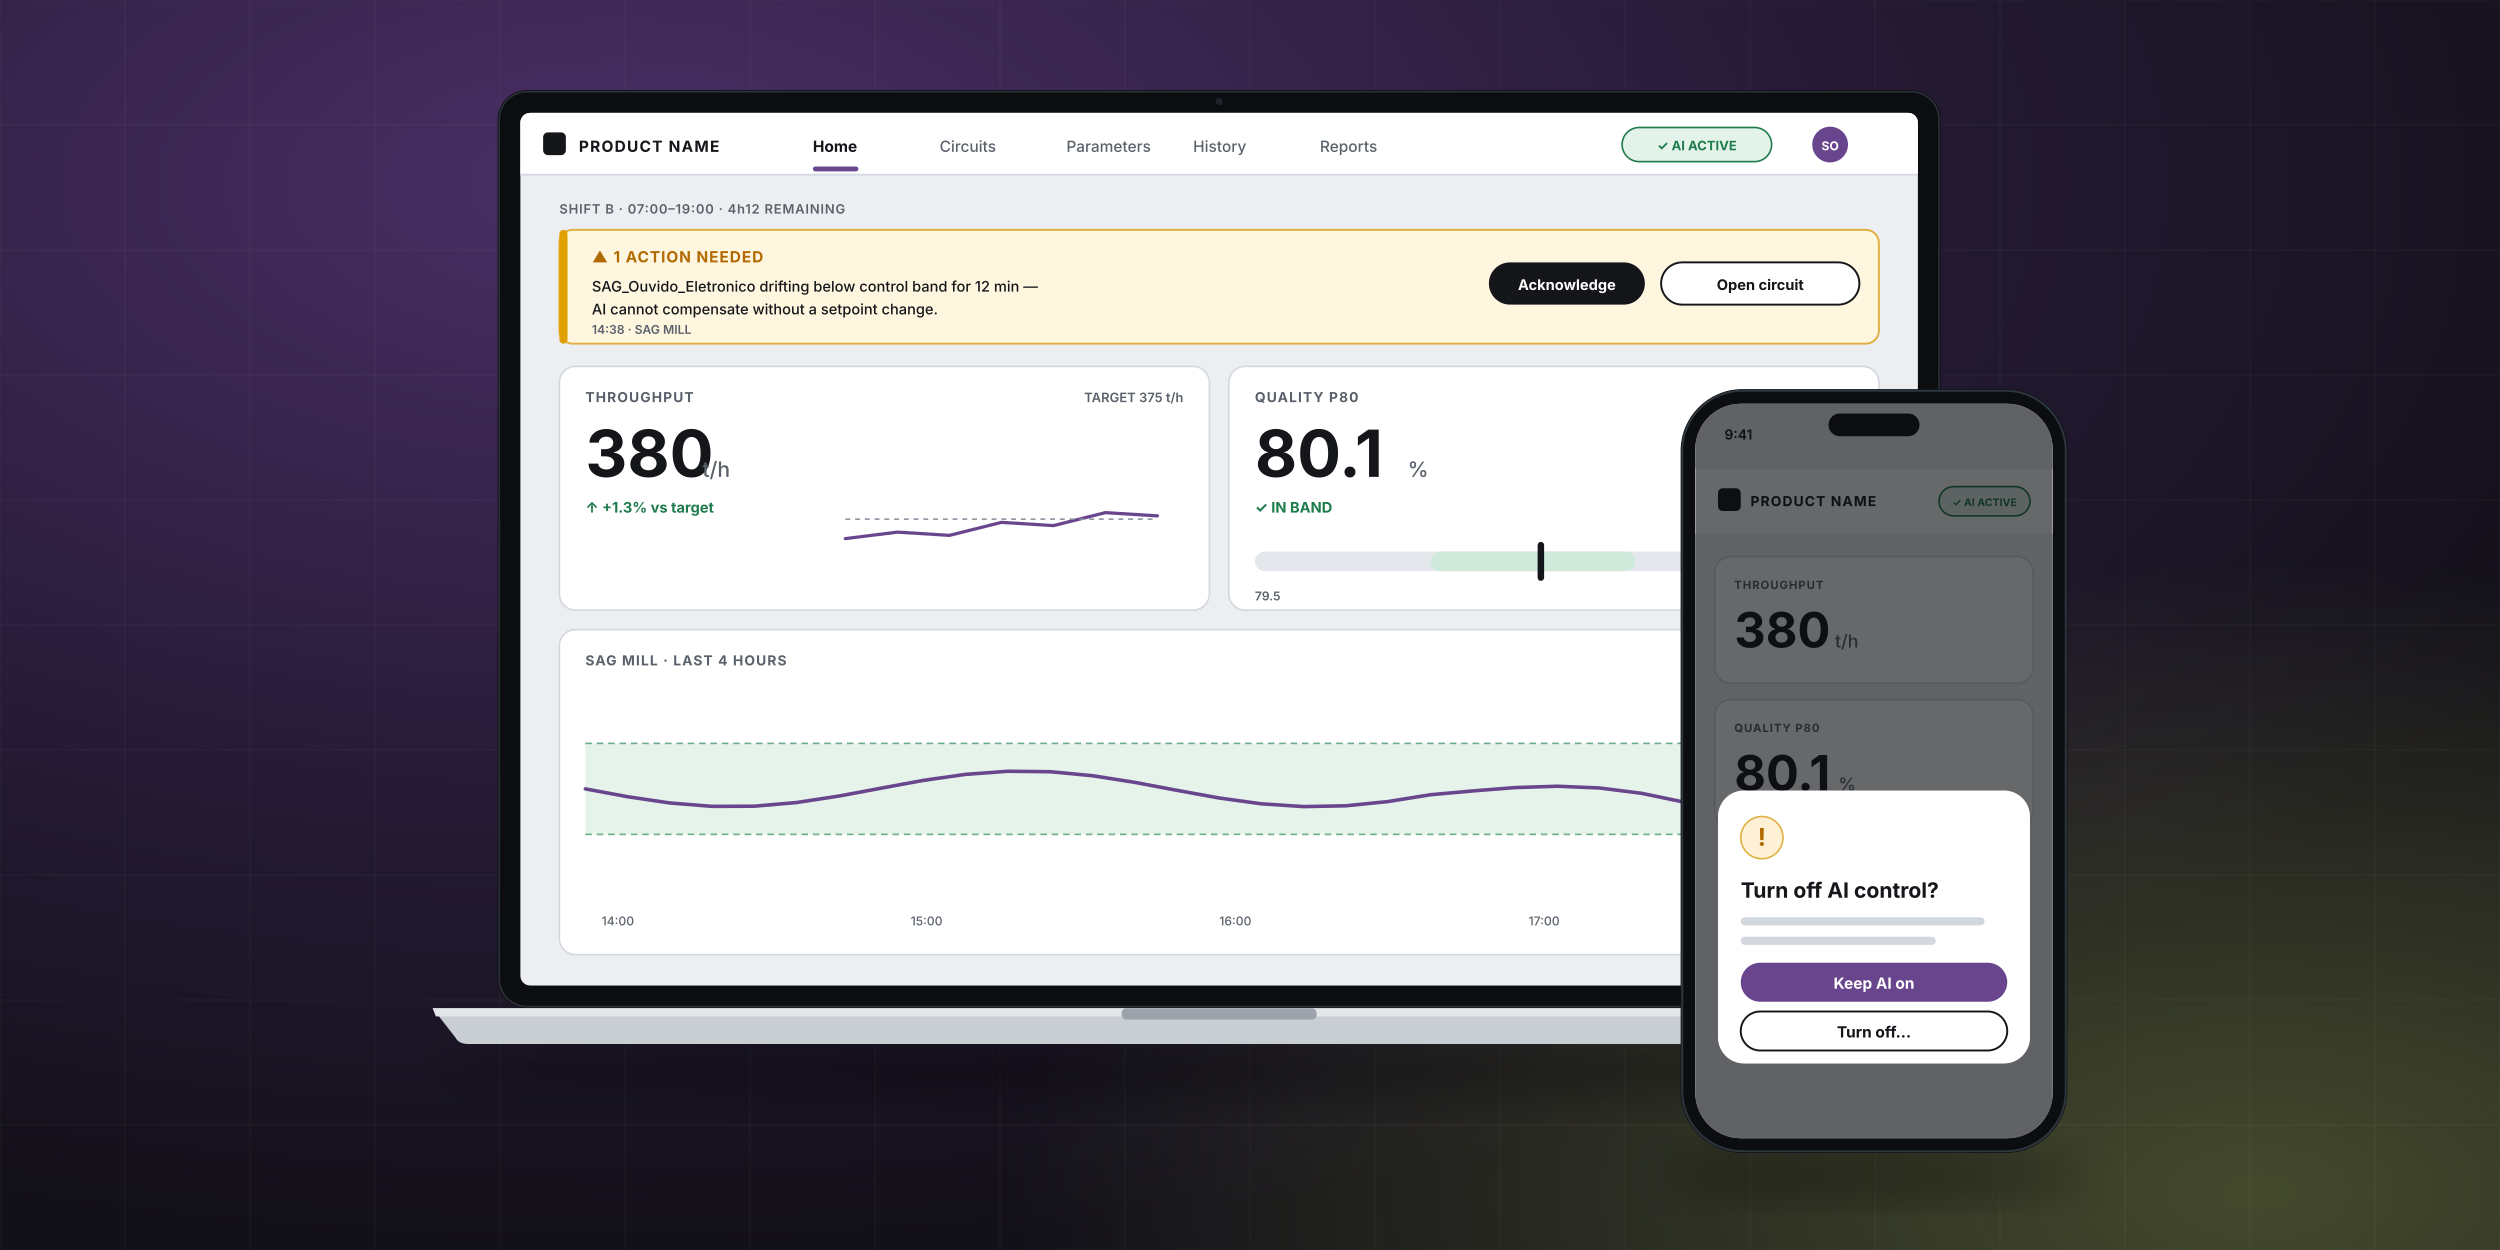
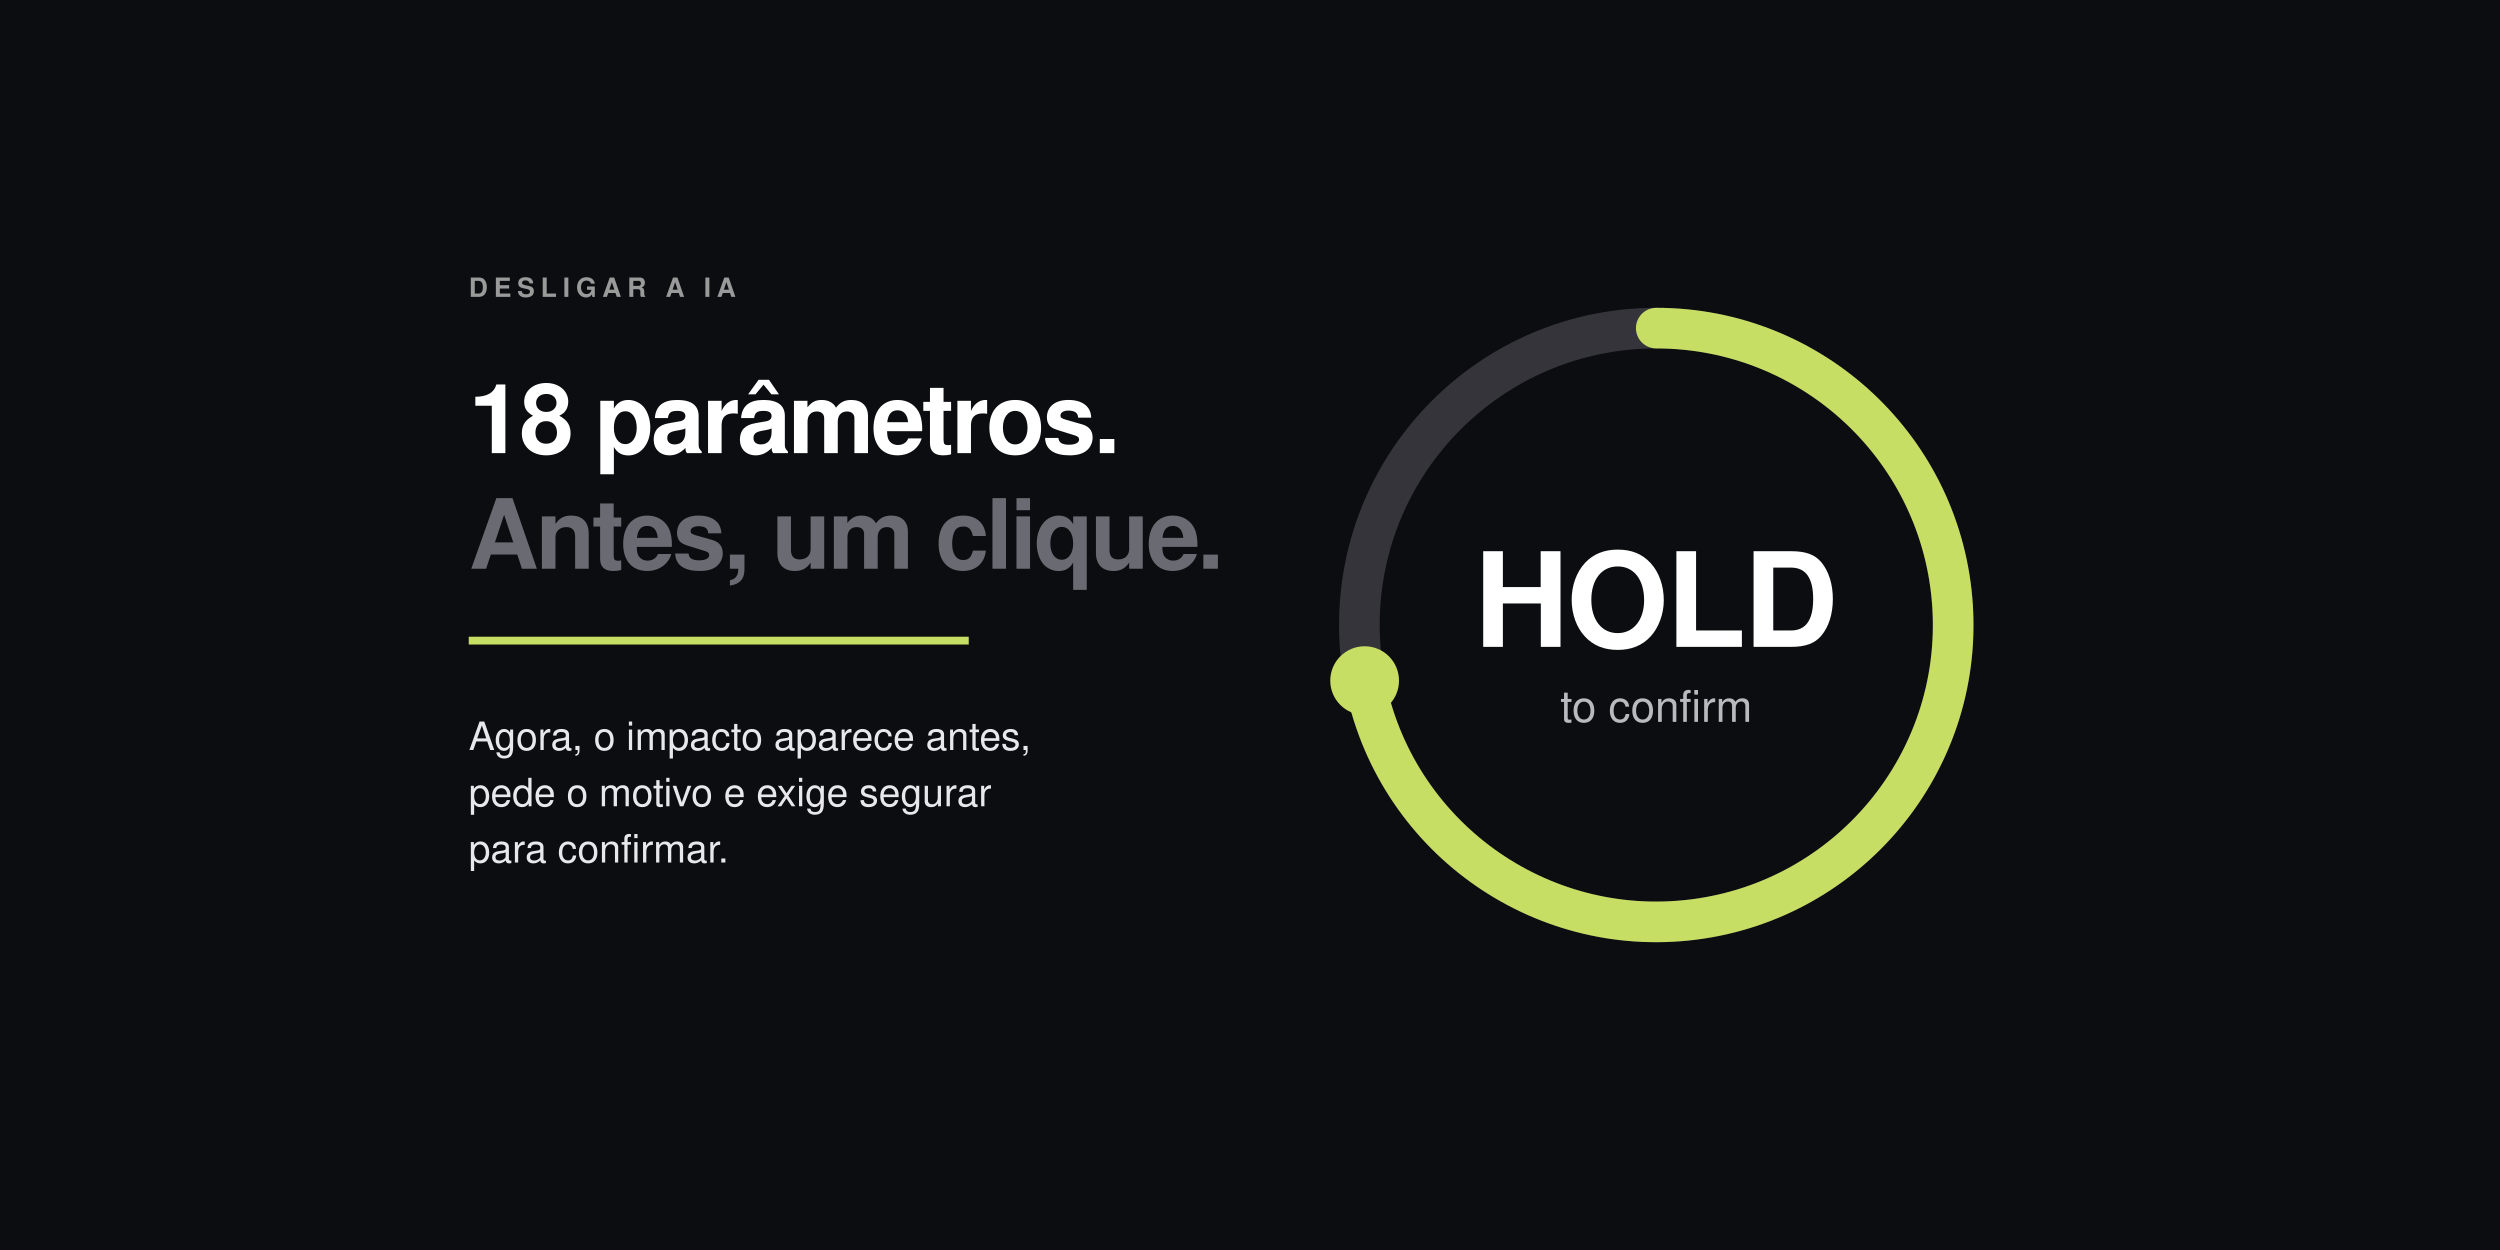
<svg xmlns="http://www.w3.org/2000/svg" viewBox="0 0 1600 800" width="1600" height="800" font-family="Inter Tight, Inter, Segoe UI, Helvetica Neue, Arial, sans-serif" role="img" aria-label="Capa do case">
  <defs>
-     <radialGradient id="p-g1" cx="25%" cy="15%" r="85%">
-       <stop offset="0" stop-color="#4A2F66" />
-       <stop offset=".6" stop-color="#241A33" />
-       <stop offset="1" stop-color="#121018" />
-     </radialGradient>
-     <radialGradient id="p-g2" cx="90%" cy="95%" r="50%">
-       <stop offset="0" stop-color="#C6DE64" stop-opacity=".28" />
-       <stop offset="1" stop-color="#C6DE64" stop-opacity="0" />
-     </radialGradient>
-     <filter id="p-bl" x="-20%" y="-50%" width="140%" height="200%">
+     <filter id="pc-bl" x="-20%" y="-50%" width="140%" height="200%">
      <feGaussianBlur stdDeviation="14" />
    </filter>
  </defs>
-   <rect x="0" y="0" width="1600" height="800" rx="0" fill="url(#p-g1)" />
-   <rect x="0" y="0" width="1600" height="800" rx="0" fill="url(#p-g2)" />
-   <line x1="0" y1="0" x2="0" y2="800" stroke="#fff" stroke-width="1" opacity=".03" />
-   <line x1="80" y1="0" x2="80" y2="800" stroke="#fff" stroke-width="1" opacity=".03" />
-   <line x1="160" y1="0" x2="160" y2="800" stroke="#fff" stroke-width="1" opacity=".03" />
-   <line x1="240" y1="0" x2="240" y2="800" stroke="#fff" stroke-width="1" opacity=".03" />
-   <line x1="320" y1="0" x2="320" y2="800" stroke="#fff" stroke-width="1" opacity=".03" />
-   <line x1="400" y1="0" x2="400" y2="800" stroke="#fff" stroke-width="1" opacity=".03" />
-   <line x1="480" y1="0" x2="480" y2="800" stroke="#fff" stroke-width="1" opacity=".03" />
-   <line x1="560" y1="0" x2="560" y2="800" stroke="#fff" stroke-width="1" opacity=".03" />
-   <line x1="640" y1="0" x2="640" y2="800" stroke="#fff" stroke-width="1" opacity=".03" />
-   <line x1="720" y1="0" x2="720" y2="800" stroke="#fff" stroke-width="1" opacity=".03" />
-   <line x1="800" y1="0" x2="800" y2="800" stroke="#fff" stroke-width="1" opacity=".03" />
-   <line x1="880" y1="0" x2="880" y2="800" stroke="#fff" stroke-width="1" opacity=".03" />
-   <line x1="960" y1="0" x2="960" y2="800" stroke="#fff" stroke-width="1" opacity=".03" />
-   <line x1="1040" y1="0" x2="1040" y2="800" stroke="#fff" stroke-width="1" opacity=".03" />
-   <line x1="1120" y1="0" x2="1120" y2="800" stroke="#fff" stroke-width="1" opacity=".03" />
-   <line x1="1200" y1="0" x2="1200" y2="800" stroke="#fff" stroke-width="1" opacity=".03" />
-   <line x1="1280" y1="0" x2="1280" y2="800" stroke="#fff" stroke-width="1" opacity=".03" />
-   <line x1="1360" y1="0" x2="1360" y2="800" stroke="#fff" stroke-width="1" opacity=".03" />
-   <line x1="1440" y1="0" x2="1440" y2="800" stroke="#fff" stroke-width="1" opacity=".03" />
-   <line x1="1520" y1="0" x2="1520" y2="800" stroke="#fff" stroke-width="1" opacity=".03" />
-   <line x1="1600" y1="0" x2="1600" y2="800" stroke="#fff" stroke-width="1" opacity=".03" />
-   <line x1="0" y1="0" x2="1600" y2="0" stroke="#fff" stroke-width="1" opacity=".03" />
-   <line x1="0" y1="80" x2="1600" y2="80" stroke="#fff" stroke-width="1" opacity=".03" />
-   <line x1="0" y1="160" x2="1600" y2="160" stroke="#fff" stroke-width="1" opacity=".03" />
-   <line x1="0" y1="240" x2="1600" y2="240" stroke="#fff" stroke-width="1" opacity=".03" />
-   <line x1="0" y1="320" x2="1600" y2="320" stroke="#fff" stroke-width="1" opacity=".03" />
-   <line x1="0" y1="400" x2="1600" y2="400" stroke="#fff" stroke-width="1" opacity=".03" />
-   <line x1="0" y1="480" x2="1600" y2="480" stroke="#fff" stroke-width="1" opacity=".03" />
-   <line x1="0" y1="560" x2="1600" y2="560" stroke="#fff" stroke-width="1" opacity=".03" />
-   <line x1="0" y1="640" x2="1600" y2="640" stroke="#fff" stroke-width="1" opacity=".03" />
-   <line x1="0" y1="720" x2="1600" y2="720" stroke="#fff" stroke-width="1" opacity=".03" />
-   <line x1="0" y1="800" x2="1600" y2="800" stroke="#fff" stroke-width="1" opacity=".03" />
-   <g transform="translate(800 404) scale(1.04) translate(-821 -411)">
-     <clipPath id="p-s">
-       <rect x="0" y="0" width="860" height="537" rx="6" />
-     </clipPath>
-     <ellipse cx="802" cy="681" rx="481.6" ry="16" fill="#000" opacity=".32" filter="url(#p-bl)" />
-     <rect x="358" y="78" width="888" height="565" rx="18" fill="#0C0D11" />
-     <rect x="359" y="79" width="886" height="563" rx="17" fill="none" stroke="#2A3238" stroke-width="1" />
-     <circle cx="802" cy="85" r="2.2" fill="#1C242A" />
-     <g clip-path="url(#p-s)" transform="translate(372,92)">
-       <rect x="0" y="0" width="860" height="537" rx="0" fill="#ECEEF2" />
-       <rect x="0" y="0" width="860" height="38" rx="0" fill="#fff" />
-       <line x1="0" y1="38" x2="860" y2="38" stroke="#D3D7DE" stroke-width="1" />
-       <rect x="14" y="12" width="14" height="14" rx="3" fill="#14161A" />
-       <text x="36" y="24" font-size="9.5" fill="#14161A" font-weight="700" letter-spacing=".08em">PRODUCT NAME</text>
-       <text x="180" y="24" font-size="9.5" fill="#14161A" font-weight="700">Home</text>
-       <rect x="180" y="33" width="28" height="3" rx="1.5" fill="#69458D" />
-       <text x="258" y="24" font-size="9.5" fill="#5A616B" font-weight="500">Circuits</text>
-       <text x="336" y="24" font-size="9.5" fill="#5A616B" font-weight="500">Parameters</text>
-       <text x="414" y="24" font-size="9.5" fill="#5A616B" font-weight="500">History</text>
-       <text x="492" y="24" font-size="9.5" fill="#5A616B" font-weight="500">Reports</text>
-       <rect x="678" y="9" width="92" height="21" rx="10.5" fill="#E3F3EA" stroke="#1E7B4B" stroke-width="1" />
-       <text x="724" y="23" font-size="8" fill="#1E7B4B" font-weight="700" text-anchor="middle">✓ AI ACTIVE</text>
-       <circle cx="806" cy="19.5" r="11" fill="#69458D" />
-       <text x="806" y="23" font-size="7.5" fill="#fff" font-weight="700" text-anchor="middle">SO</text>
-       <text x="24" y="62" font-size="8" fill="#5A616B" font-weight="600" letter-spacing=".06em">SHIFT B · 07:00–19:00 · 4h12 REMAINING</text>
-       <rect x="24" y="72" width="812" height="70" rx="8" fill="#FFF6E0" stroke="#E0B040" stroke-width="1.2" />
-       <rect x="24" y="72" width="5" height="70" rx="2.5" fill="#E0A000" />
-       <text x="44" y="92" font-size="9.5" fill="#B26A00" font-weight="700" letter-spacing=".06em">▲ 1   ACTION NEEDED</text>
-       <text x="44" y="110" font-size="9" fill="#14161A" font-weight="500">SAG_Ouvido_Eletronico drifting below control band for 12 min —</text>
-       <text x="44" y="124" font-size="9" fill="#14161A" font-weight="500">AI cannot compensate without a setpoint change.</text>
-       <text x="44" y="136" font-size="7.5" fill="#5A616B" font-weight="600">14:38 · SAG MILL</text>
-       <rect x="596" y="92" width="96" height="26" rx="13" fill="#14161A" />
-       <text x="644" y="109" font-size="9" fill="#fff" font-weight="700" text-anchor="middle">Acknowledge</text>
-       <rect x="702" y="92" width="122" height="26" rx="13" fill="#fff" stroke="#14161A" stroke-width="1.2" />
-       <text x="763" y="109" font-size="9" fill="#14161A" font-weight="700" text-anchor="middle">Open circuit</text>
-       <rect x="24" y="156" width="400" height="150" rx="10" fill="#fff" stroke="#D3D7DE" stroke-width="1" />
-       <text x="40" y="178" font-size="8.5" fill="#5A616B" font-weight="700" letter-spacing=".08em">THROUGHPUT</text>
-       <text x="408" y="178" font-size="8" fill="#5A616B" font-weight="600" text-anchor="end">TARGET 375 t/h</text>
-       <text x="40" y="224" font-size="40" fill="#14161A" font-weight="700">380</text>
-       <text x="112" y="224" font-size="13" fill="#5A616B" font-weight="500">t/h</text>
-       <text x="40" y="246" font-size="9" fill="#1E7B4B" font-weight="700">↑ +1.3% vs target</text>
-       <polyline points="200,262 232,258 264,260 296,252 328,254 360,246 392,248" fill="none" stroke="#69458D" stroke-width="2" stroke-linejoin="round" stroke-linecap="round" />
-       <line x1="200" y1="250" x2="392" y2="250" stroke="#8A93A0" stroke-width="1" stroke-dasharray="3 3" />
-       <rect x="436" y="156" width="400" height="150" rx="10" fill="#fff" stroke="#D3D7DE" stroke-width="1" />
-       <text x="452" y="178" font-size="8.5" fill="#5A616B" font-weight="700" letter-spacing=".08em">QUALITY P80</text>
-       <text x="820" y="178" font-size="8" fill="#5A616B" font-weight="600" text-anchor="end">BAND 79.5–80.5</text>
-       <text x="452" y="224" font-size="40" fill="#14161A" font-weight="700">80.1</text>
-       <text x="546" y="224" font-size="13" fill="#5A616B" font-weight="500">%</text>
-       <text x="452" y="246" font-size="9" fill="#1E7B4B" font-weight="700">✓ IN BAND</text>
-       <rect x="452" y="270" width="368" height="12" rx="6" fill="#E4E7EC" />
-       <rect x="560" y="270" width="126" height="12" rx="6" fill="#CFE9DB" />
-       <rect x="626" y="264" width="4" height="24" rx="2" fill="#14161A" />
-       <text x="452" y="300" font-size="7.5" fill="#5A616B" font-weight="600">79.5</text>
-       <text x="820" y="300" font-size="7.5" fill="#5A616B" font-weight="600" text-anchor="end">80.5</text>
-       <rect x="24" y="318" width="812" height="200" rx="10" fill="#fff" stroke="#D3D7DE" stroke-width="1" />
-       <text x="40" y="340" font-size="8.5" fill="#5A616B" font-weight="700" letter-spacing=".08em">SAG MILL · LAST 4 HOURS</text>
-       <rect x="40" y="388" width="780" height="56" rx="0" fill="#CFE9DB" opacity=".55" />
-       <line x1="40" y1="388" x2="820" y2="388" stroke="#6FAE8C" stroke-width="1" stroke-dasharray="4 3" />
-       <line x1="40" y1="444" x2="820" y2="444" stroke="#6FAE8C" stroke-width="1" stroke-dasharray="4 3" />
-       <polyline points="40,416 66,420.83 92,424.678 118,426.765 144,426.665 170,424.4 196,420.428 222,415.558 248,410.777 274,407.057 300,405.153 326,405.452 352,407.893 378,411.98 404,416.884 430,421.608 456,425.194 482,426.912 508,426.414 534,423.802 560,419.605 586,417.276 612,415.216 638,414.371 664,415.441 690,418.737 716,424.117 742,431.016 768,438.562 794,445.751 820,451.649" fill="none" stroke="#69458D" stroke-width="2.2" stroke-linejoin="round" stroke-linecap="round" />
-       <circle cx="820" cy="451.649" r="4" fill="#69458D" />
-       <text x="820" y="380" font-size="7.5" fill="#3F7F5E" font-weight="700" text-anchor="end" letter-spacing=".08em">BAND</text>
-       <text x="60" y="500" font-size="7.5" fill="#5A616B" font-weight="500" text-anchor="middle">14:00</text>
-       <text x="250" y="500" font-size="7.5" fill="#5A616B" font-weight="500" text-anchor="middle">15:00</text>
-       <text x="440" y="500" font-size="7.5" fill="#5A616B" font-weight="500" text-anchor="middle">16:00</text>
-       <text x="630" y="500" font-size="7.5" fill="#5A616B" font-weight="500" text-anchor="middle">17:00</text>
-       <text x="820" y="500" font-size="7.5" fill="#5A616B" font-weight="500" text-anchor="middle">18:00</text>
-     </g>
-     <path d="M318,643 H1286 L1272,661 Q1270,665 1264,665 H340 Q334,665 332,661 Z" fill="#C9CED3" />
-     <path d="M318,643 H1286 L1284,648 H320 Z" fill="#E3E7EA" />
-     <rect x="742" y="643" width="120" height="7" rx="3" fill="#9CA3AA" />
-     <clipPath id="p-p">
-       <rect x="0" y="0" width="220" height="452" rx="28" />
-     </clipPath>
-     <ellipse cx="1205" cy="746" rx="130.9" ry="12" fill="#000" opacity=".35" filter="url(#p-bl)" />
-     <rect x="1086" y="262" width="238" height="470" rx="38" fill="#0C0D11" />
-     <rect x="1087" y="263" width="236" height="468" rx="37" fill="none" stroke="#2E373E" stroke-width="1.2" />
-     <g clip-path="url(#p-p)" transform="translate(1095,271)">
-       <rect x="0" y="0" width="220" height="452" rx="0" fill="#ECEEF2" />
-       <text x="18" y="22" font-size="8.5" fill="#14161A" font-weight="600">9:41</text>
-       <rect x="0" y="40" width="220" height="40" rx="0" fill="#fff" />
-       <rect x="14" y="52" width="14" height="14" rx="3" fill="#14161A" />
-       <text x="34" y="63" font-size="8.5" fill="#14161A" font-weight="700" letter-spacing=".08em">PRODUCT NAME</text>
-       <rect x="150" y="51" width="56" height="18" rx="9" fill="#E3F3EA" stroke="#1E7B4B" stroke-width="1" />
-       <text x="178" y="63" font-size="6.5" fill="#1E7B4B" font-weight="700" text-anchor="middle">✓ AI ACTIVE</text>
-       <rect x="12" y="94" width="196" height="78" rx="10" fill="#fff" stroke="#D3D7DE" stroke-width="1" />
-       <text x="24" y="114" font-size="7" fill="#5A616B" font-weight="700" letter-spacing=".08em">THROUGHPUT</text>
-       <text x="24" y="150" font-size="30" fill="#14161A" font-weight="700">380</text>
-       <text x="86" y="150" font-size="11" fill="#5A616B" font-weight="500">t/h</text>
-       <rect x="12" y="182" width="196" height="78" rx="10" fill="#fff" stroke="#D3D7DE" stroke-width="1" />
-       <text x="24" y="202" font-size="7" fill="#5A616B" font-weight="700" letter-spacing=".08em">QUALITY P80</text>
-       <text x="24" y="238" font-size="30" fill="#14161A" font-weight="700">80.1</text>
-       <text x="88" y="238" font-size="11" fill="#5A616B" font-weight="500">%</text>
-       <rect x="0" y="0" width="220" height="452" rx="0" fill="#0A0B0E" opacity=".62" />
-       <rect x="14" y="238" width="192" height="168" rx="16" fill="#fff" />
-       <rect x="28" y="254" width="26" height="26" rx="13" fill="#FFF1D6" stroke="#E0B040" stroke-width="1" />
-       <text x="41" y="272" font-size="15" fill="#B26A00" font-weight="700" text-anchor="middle">!</text>
-       <text x="28" y="304" font-size="13" fill="#14161A" font-weight="700">Turn off AI control?</text>
-       <rect x="28" y="316" width="150" height="5" rx="2.5" fill="#D3D7DE" />
-       <rect x="28" y="328" width="120" height="5" rx="2.5" fill="#D3D7DE" />
-       <rect x="28" y="344" width="164" height="24" rx="12" fill="#69458D" />
-       <text x="110" y="360" font-size="9.5" fill="#fff" font-weight="700" text-anchor="middle">Keep AI on</text>
-       <rect x="28" y="374" width="164" height="24" rx="12" fill="#fff" stroke="#14161A" stroke-width="1.2" />
-       <text x="110" y="390" font-size="9.5" fill="#14161A" font-weight="700" text-anchor="middle">Turn off…</text>
-     </g>
-     <rect x="1177" y="277" width="56" height="14" rx="7" fill="#0C0D11" />
-   </g>
+   <rect x="0" y="0" width="1600" height="800" rx="0" fill="#0C0D11" />
+   <circle cx="1060" cy="400" r="190" fill="none" stroke="#34343A" stroke-width="26" />
+   <path d="M1060,210 A190,190 0 1 1 873.4,435.6" fill="none" stroke="#C6DE64" stroke-width="26" stroke-linecap="round" stroke-linejoin="round" />
+   <circle cx="873.365" cy="435.602" r="22" fill="#C6DE64" />
+   <text font-family="Helvetica Neue, Helvetica, Arial, sans-serif" x="1060" y="414" font-size="84" fill="#FFFFFF" font-weight="700" text-anchor="middle" letter-spacing="-.02em">HOLD</text>
+   <text font-family="Helvetica Neue, Helvetica, Arial, sans-serif" x="1060" y="462" font-size="28" fill="#B9B9C0" font-weight="500" text-anchor="middle">to confirm</text>
+   <text font-family="Helvetica Neue, Helvetica, Arial, sans-serif" x="300" y="190" font-size="17" fill="#9A9A9A" font-weight="700" letter-spacing=".22em">DESLIGAR A IA</text>
+   <text font-family="Helvetica Neue, Helvetica, Arial, sans-serif" x="300" y="290" font-size="62" fill="#FFFFFF" font-weight="700" letter-spacing="-.03em">18 parâmetros.</text>
+   <text font-family="Helvetica Neue, Helvetica, Arial, sans-serif" x="300" y="364" font-size="62" fill="#6A6A72" font-weight="700" letter-spacing="-.03em">Antes, um clique.</text>
+   <line x1="300" y1="410" x2="620" y2="410" stroke="#C6DE64" stroke-width="5" />
+   <text font-family="Helvetica Neue, Helvetica, Arial, sans-serif" x="300" y="480" font-size="25" fill="#E8E8EC" font-weight="500">Agora, o impacto aparece antes,</text>
+   <text font-family="Helvetica Neue, Helvetica, Arial, sans-serif" x="300" y="516" font-size="25" fill="#E8E8EC" font-weight="500">pede o motivo e exige segurar</text>
+   <text font-family="Helvetica Neue, Helvetica, Arial, sans-serif" x="300" y="552" font-size="25" fill="#E8E8EC" font-weight="500">para confirmar.</text>
</svg>
